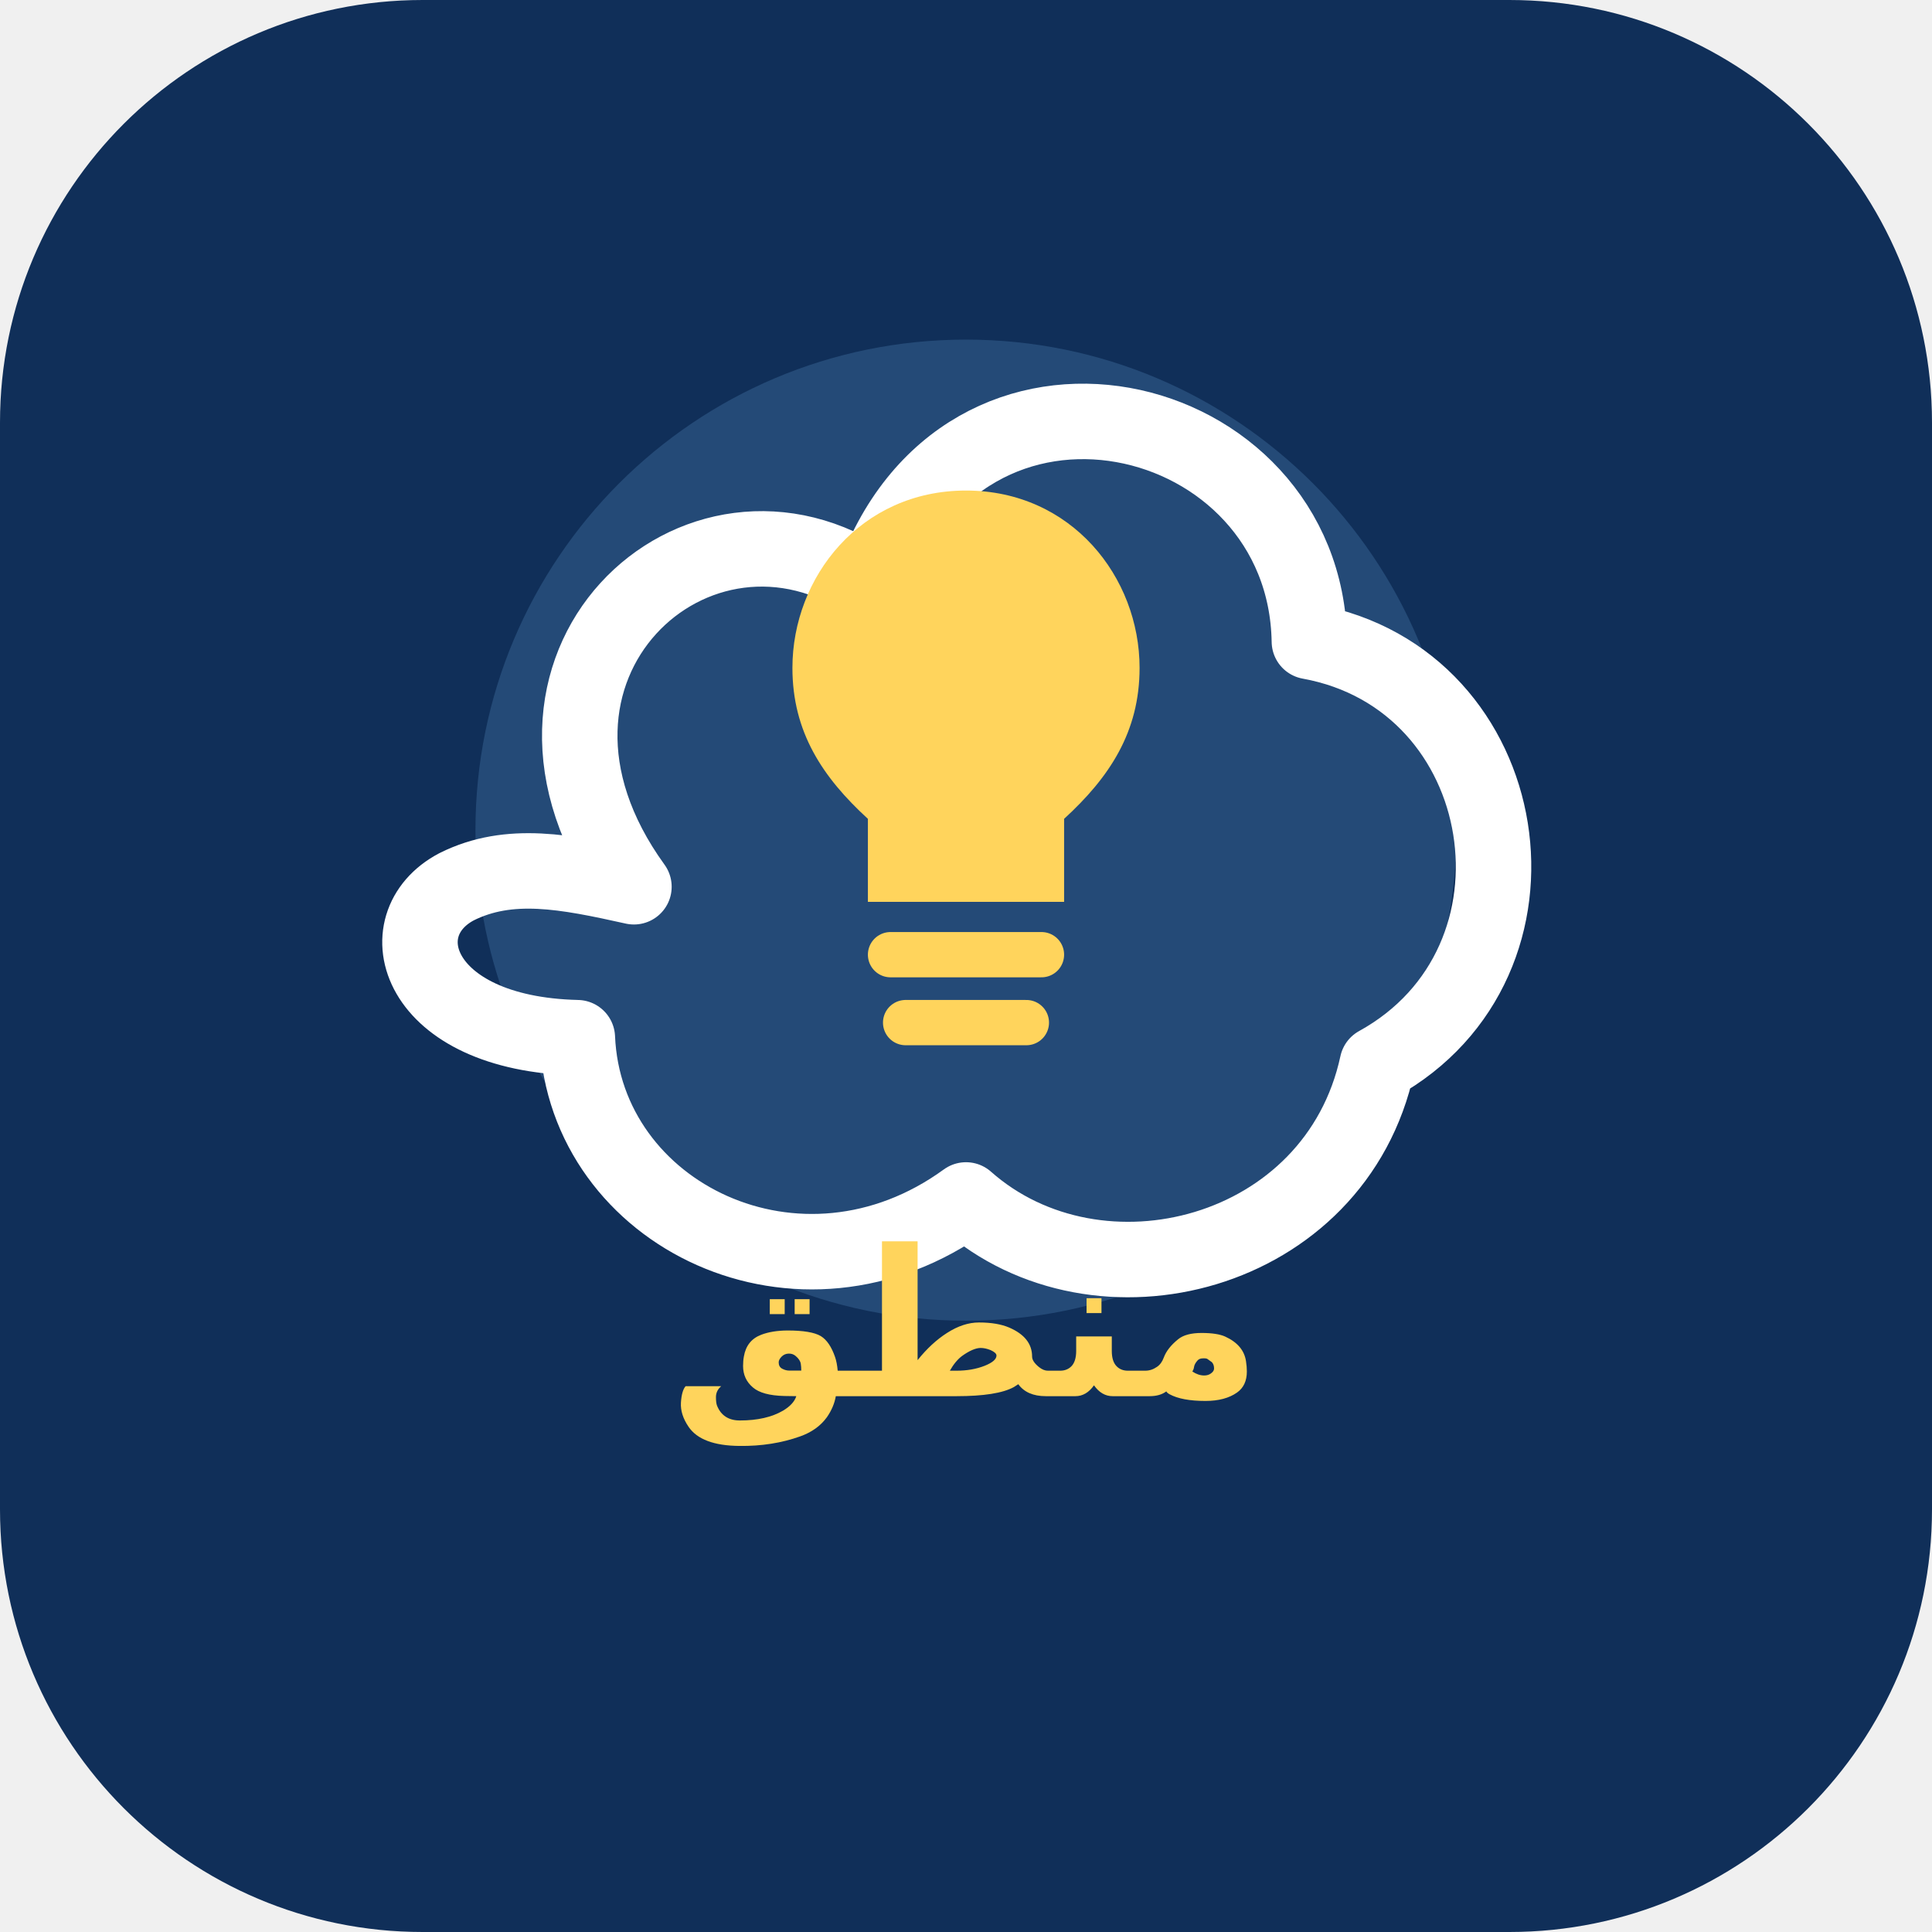
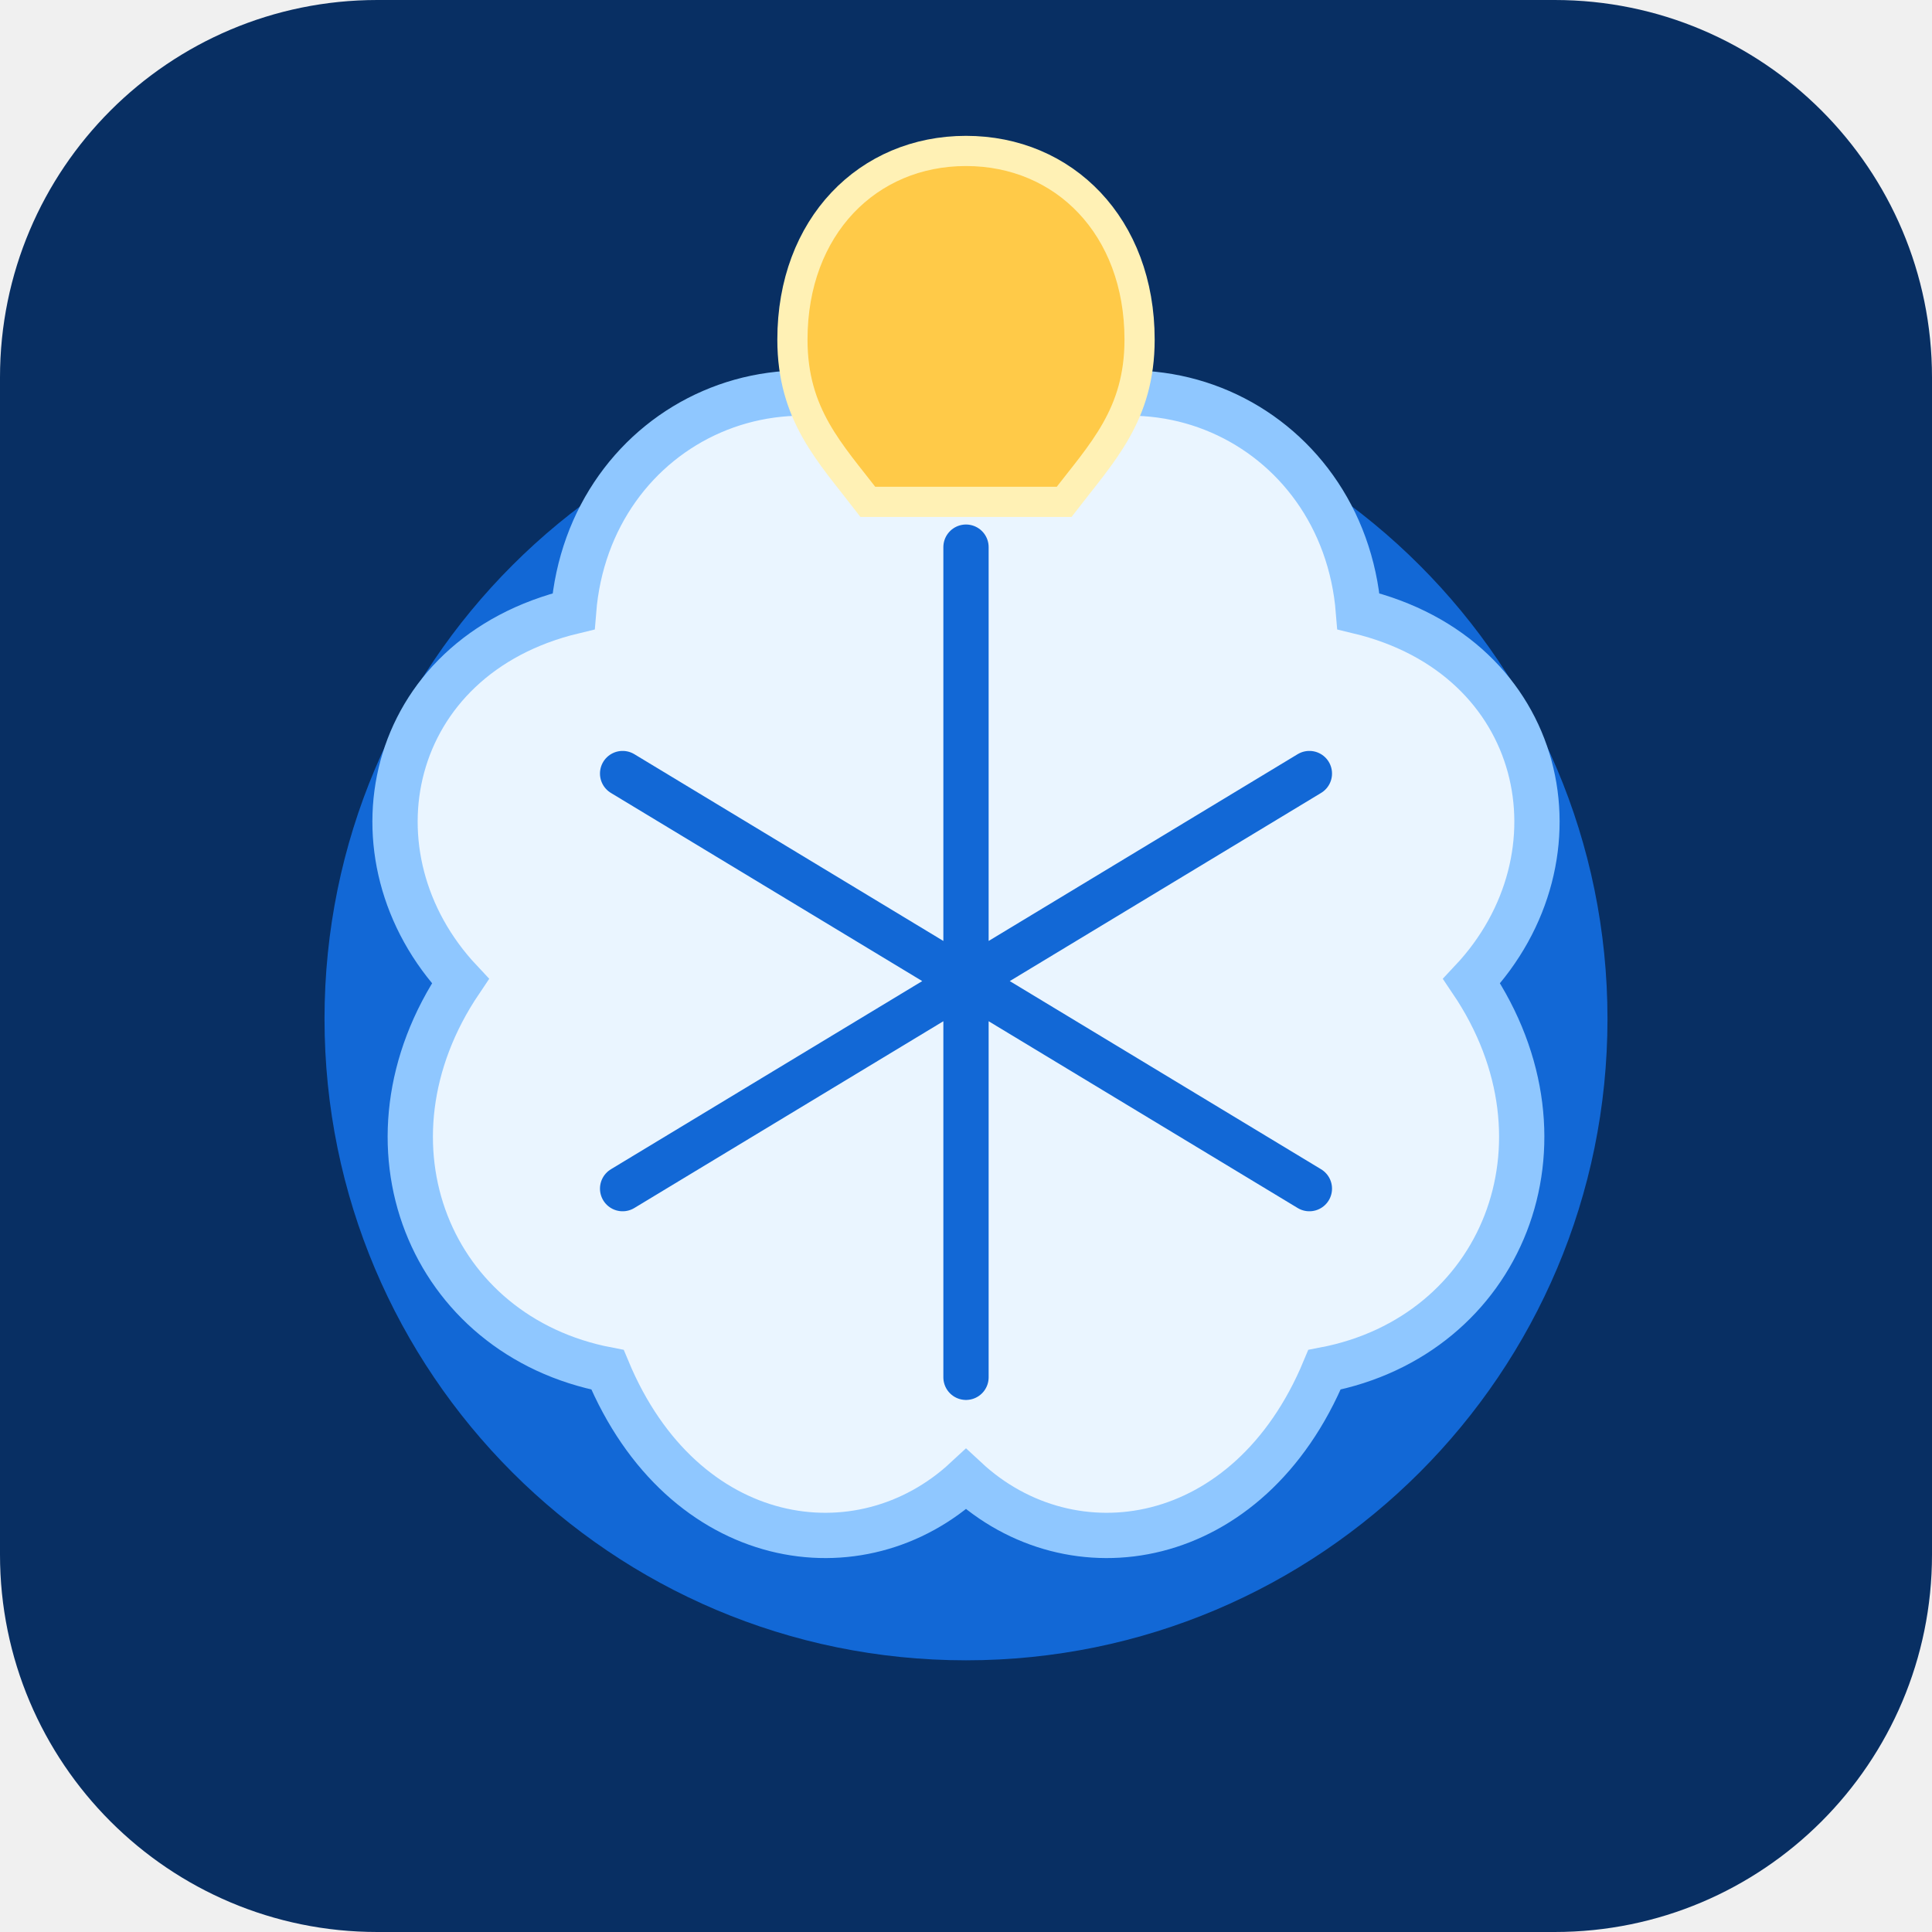
<svg xmlns="http://www.w3.org/2000/svg" viewBox="0 0 512 512">
-   <rect width="512" height="512" rx="112" fill="#102f59" />
-   <circle cx="256" cy="220" r="130" fill="#244a77" />
-   <path d="M168 235c-42-58 17-112 63-80 24-70 115-48 116 15 55 10 67 85 18 112-11 51-74 67-109 36-44 32-101 4-103-43-43-1-51-30-32-40 14-7 29-4 47 0z" fill="none" stroke="#fff" stroke-width="20" stroke-linecap="round" stroke-linejoin="round" />
-   <path d="M256 130c-28 0-46 23-46 47 0 17 8 29 20 40v22h52v-22c12-11 20-23 20-40 0-24-18-47-46-47z" fill="#ffd45c" />
-   <path d="M236 253h40m-36 18h32" stroke="#ffd45c" stroke-width="12" stroke-linecap="round" />
-   <text x="256" y="370" font-family="Arial,sans-serif" font-size="54" font-weight="bold" text-anchor="middle" fill="#ffd45c">منطق</text>
+   <rect width="512" height="512" rx="100" fill="#082f63" />
+   <circle cx="256" cy="270" r="170" fill="#1268d6" />
+   <path d="M256 120c-45-35-100-8-104 42-50 12-61 65-30 98-29 43-8 94 39 103 20 48 67 55 95 29 28 26 75 19 95-29 47-9 68-60 39-103 31-33 20-86-30-98-4-50-59-77-104-42z" fill="#eaf5ff" stroke="#8fc7ff" stroke-width="12" />
+   <path d="M256 145v220M165 205l182 110M347 205 165 315" stroke="#1268d6" stroke-width="12" stroke-linecap="round" />
+   <path d="M210 90c0-30 20-50 46-50s46 20 46 50c0 20-10 30-20 43h-52c-10-13-20-23-20-43z" fill="#ffca48" stroke="#fff1b5" stroke-width="8" />
</svg>
